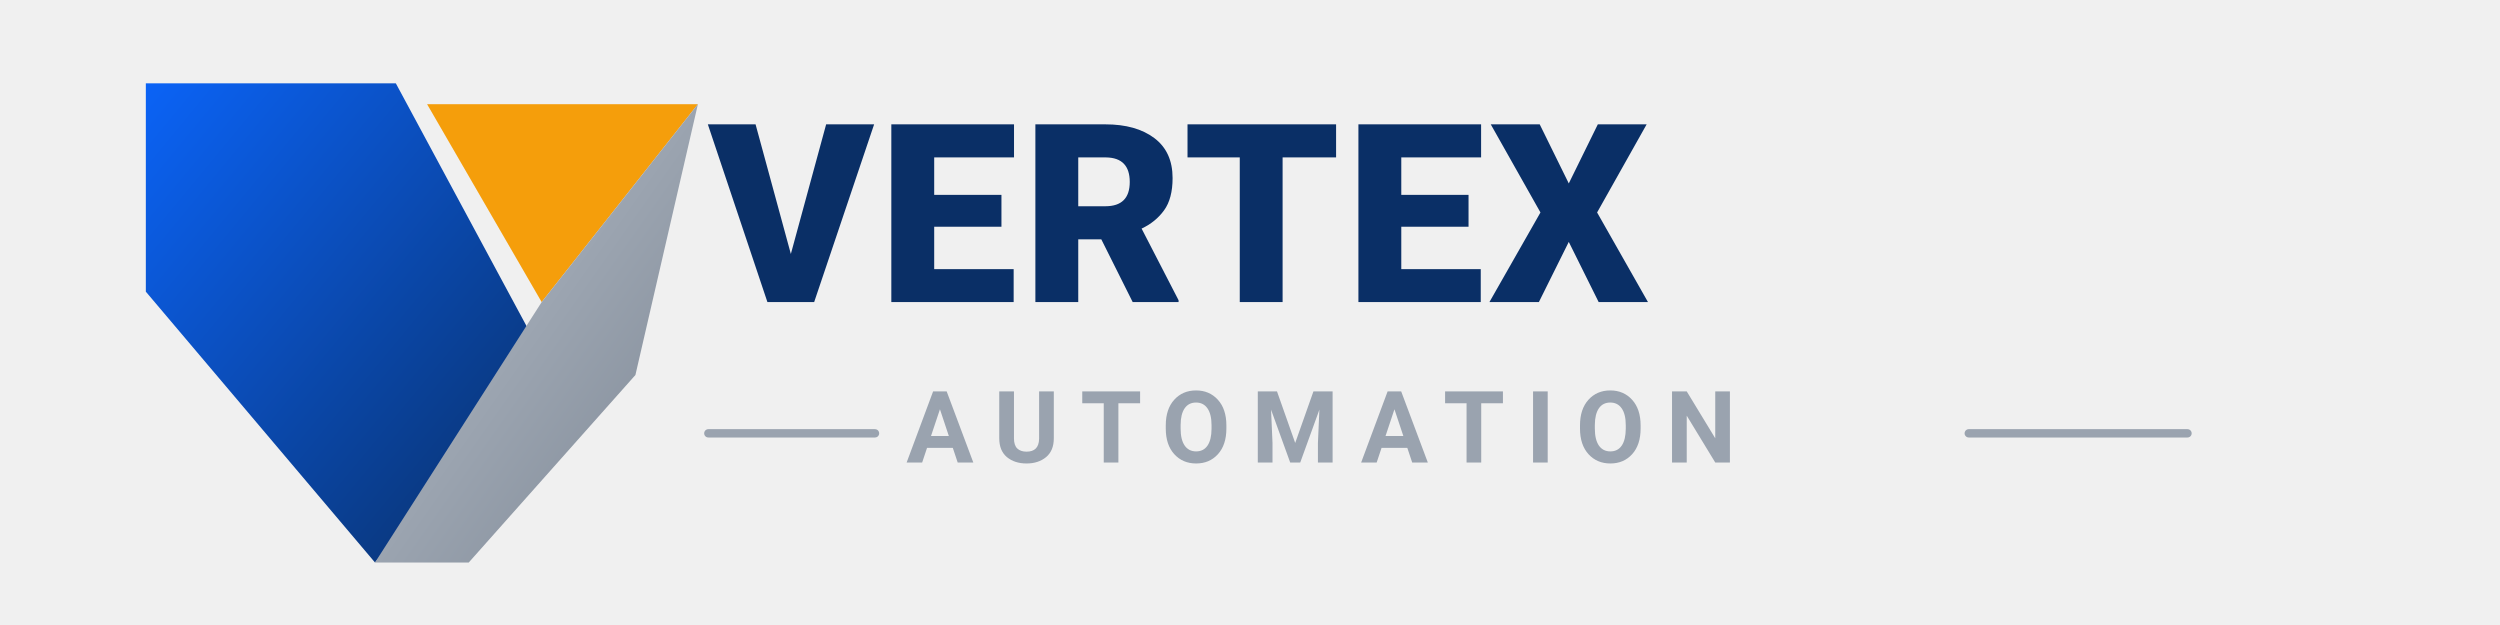
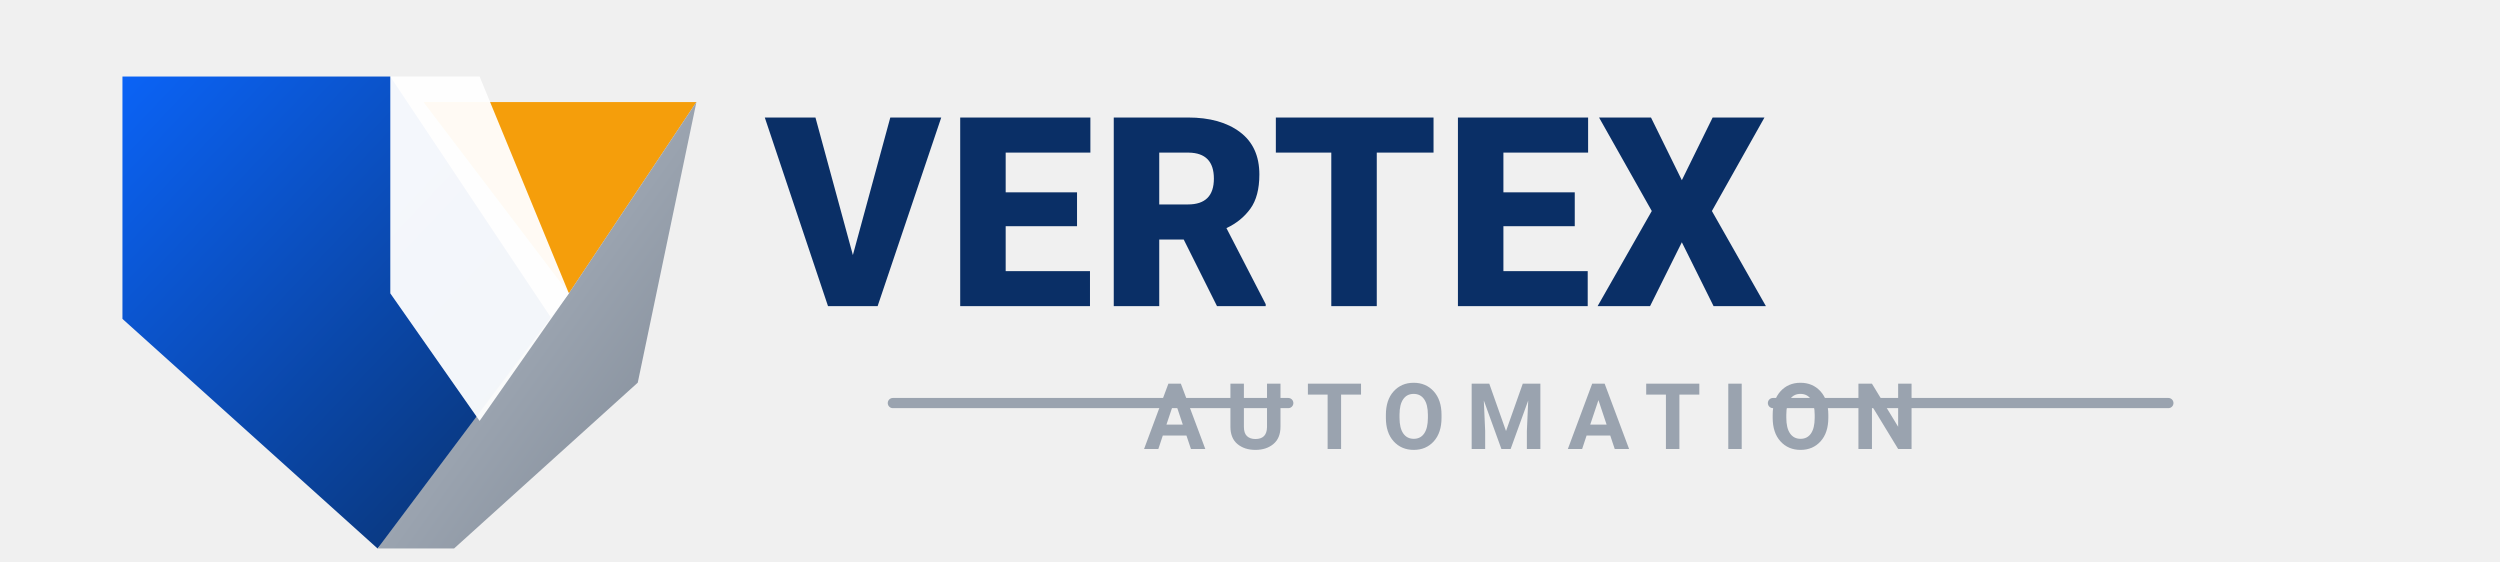
- <svg xmlns="http://www.w3.org/2000/svg" viewBox="0 0 1200 300" role="img" aria-label="Vertex Automation logo">
+ <svg xmlns="http://www.w3.org/2000/svg" viewBox="0 0 980 220" preserveAspectRatio="xMinYMid meet" role="img" aria-label="Vertex Automation logo">
  <defs>
    <linearGradient id="vxBlue" x1="0" y1="0" x2="1" y2="1">
      <stop offset="0" stop-color="#0B63F6" />
      <stop offset="1" stop-color="#0A2F66" />
    </linearGradient>
    <linearGradient id="vxGray" x1="0" y1="0" x2="1" y2="1">
      <stop offset="0" stop-color="#B9C1CC" />
      <stop offset="1" stop-color="#7D8794" />
    </linearGradient>
  </defs>
-   <g transform="translate(30,20)">
-     <polygon points="40,20 160,20 230,150 150,250 40,120" fill="url(#vxBlue)" />
-     <polygon points="175,30 305,30 230,125" fill="#F59E0B" />
-     <polygon points="230,125 305,30 275,160 195,250 150,250" fill="url(#vxGray)" />
+   <g transform="translate(18,20)">
+     <polygon points="30,10 135,10 205,115 130,195 30,105" fill="url(#vxBlue)" />
+     <polygon points="148,20 255,20 205,95" fill="#F59E0B" />
+     <polygon points="205,95 255,20 232,130 160,195 130,195" fill="url(#vxGray)" />
+     <polygon points="135,10 170,10 205,95 170,145 135,95" fill="#ffffff" opacity="0.95" />
  </g>
-   <g transform="translate(340,0)">
-     <text x="0" y="145" font-family="ui-sans-serif, system-ui, -apple-system, Segoe UI, Roboto, Arial" font-size="120" font-weight="800" letter-spacing="2" fill="#0A2F66">VERTEX</text>
-     <line x1="0" y1="208" x2="80" y2="208" stroke="#9AA3AF" stroke-width="4" stroke-linecap="round" />
-     <text x="95" y="222" font-family="ui-sans-serif, system-ui, -apple-system, Segoe UI, Roboto, Arial" font-size="48" font-weight="600" letter-spacing="10" fill="#9AA3AF">AUTOMATION</text>
-     <line x1="605" y1="208" x2="710" y2="208" stroke="#9AA3AF" stroke-width="4" stroke-linecap="round" />
+   <g transform="translate(300,0)">
+     <text x="0" y="120" font-family="ui-sans-serif, system-ui, -apple-system, Segoe UI, Roboto, Arial" font-size="104" font-weight="900" letter-spacing="2" fill="#0A2F66">VERTEX</text>
+     <g transform="translate(300,0)">
+       <line x1="-250" y1="158" x2="-95" y2="158" stroke="#9AA3AF" stroke-width="4" stroke-linecap="round" />
+       <line x1="95" y1="158" x2="250" y2="158" stroke="#9AA3AF" stroke-width="4" stroke-linecap="round" />
+       <text x="0" y="176" text-anchor="middle" font-family="ui-sans-serif, system-ui, -apple-system, Segoe UI, Roboto, Arial" font-size="36" font-weight="700" letter-spacing="8" fill="#9AA3AF">AUTOMATION</text>
+     </g>
  </g>
</svg>
